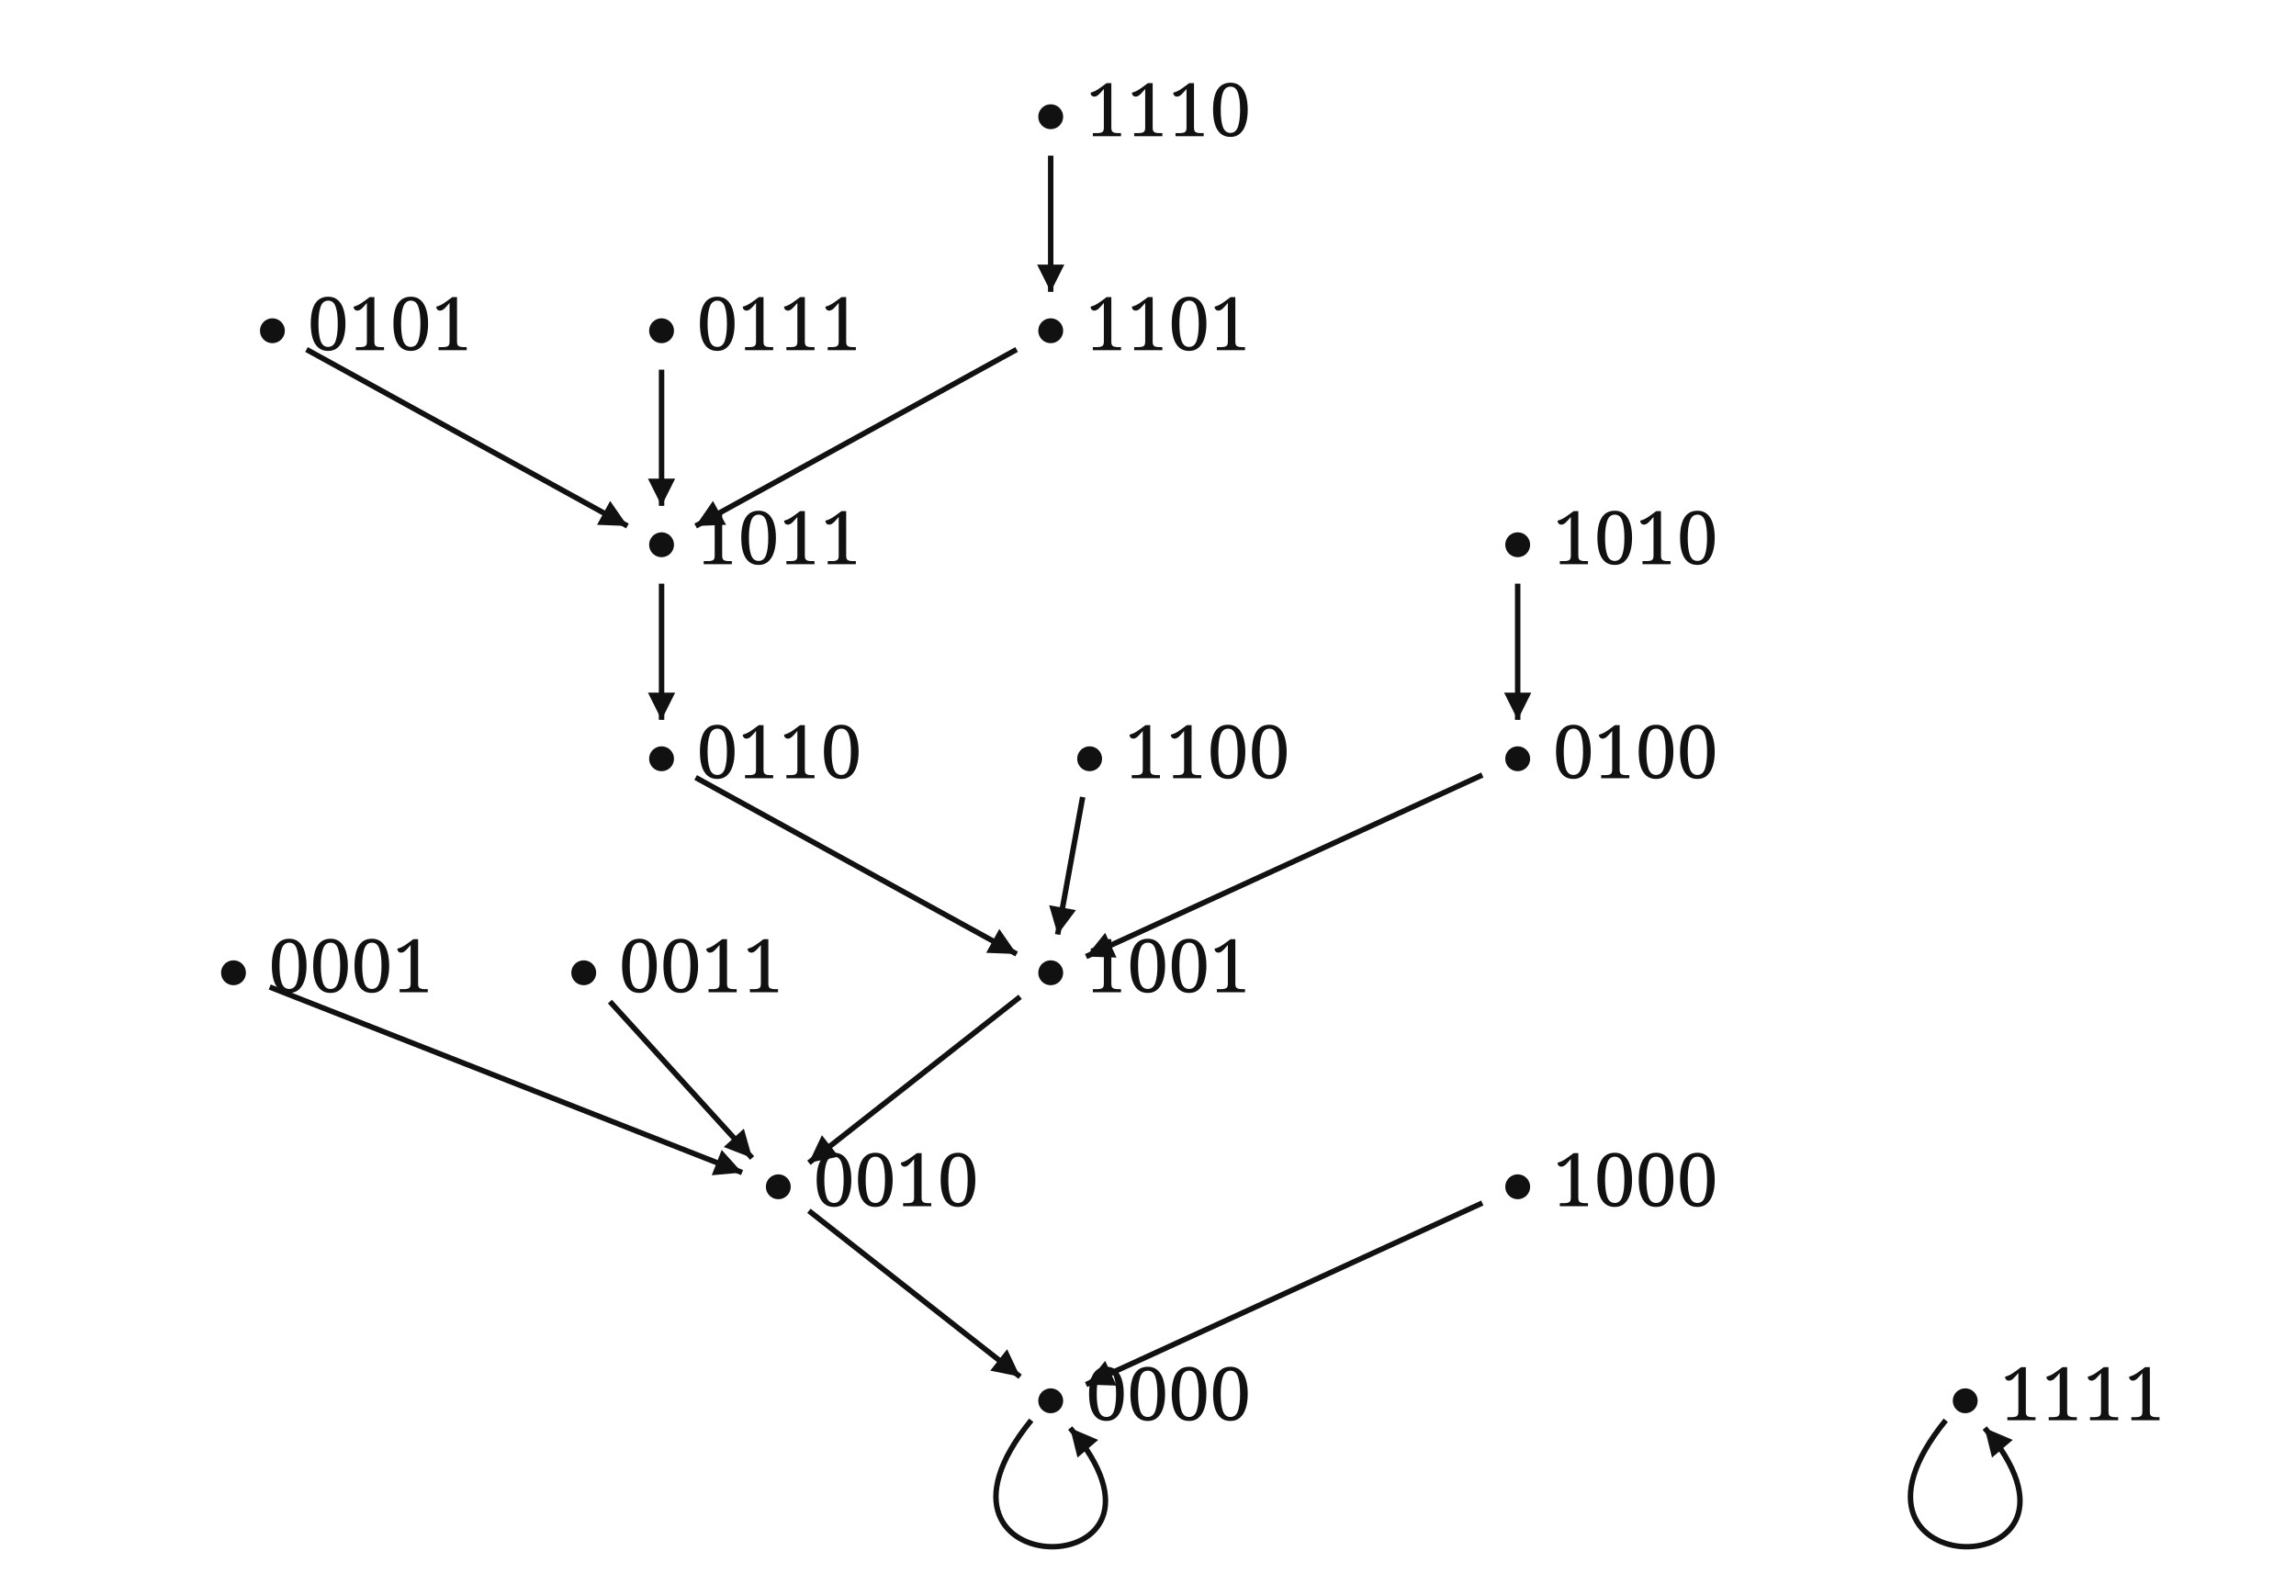
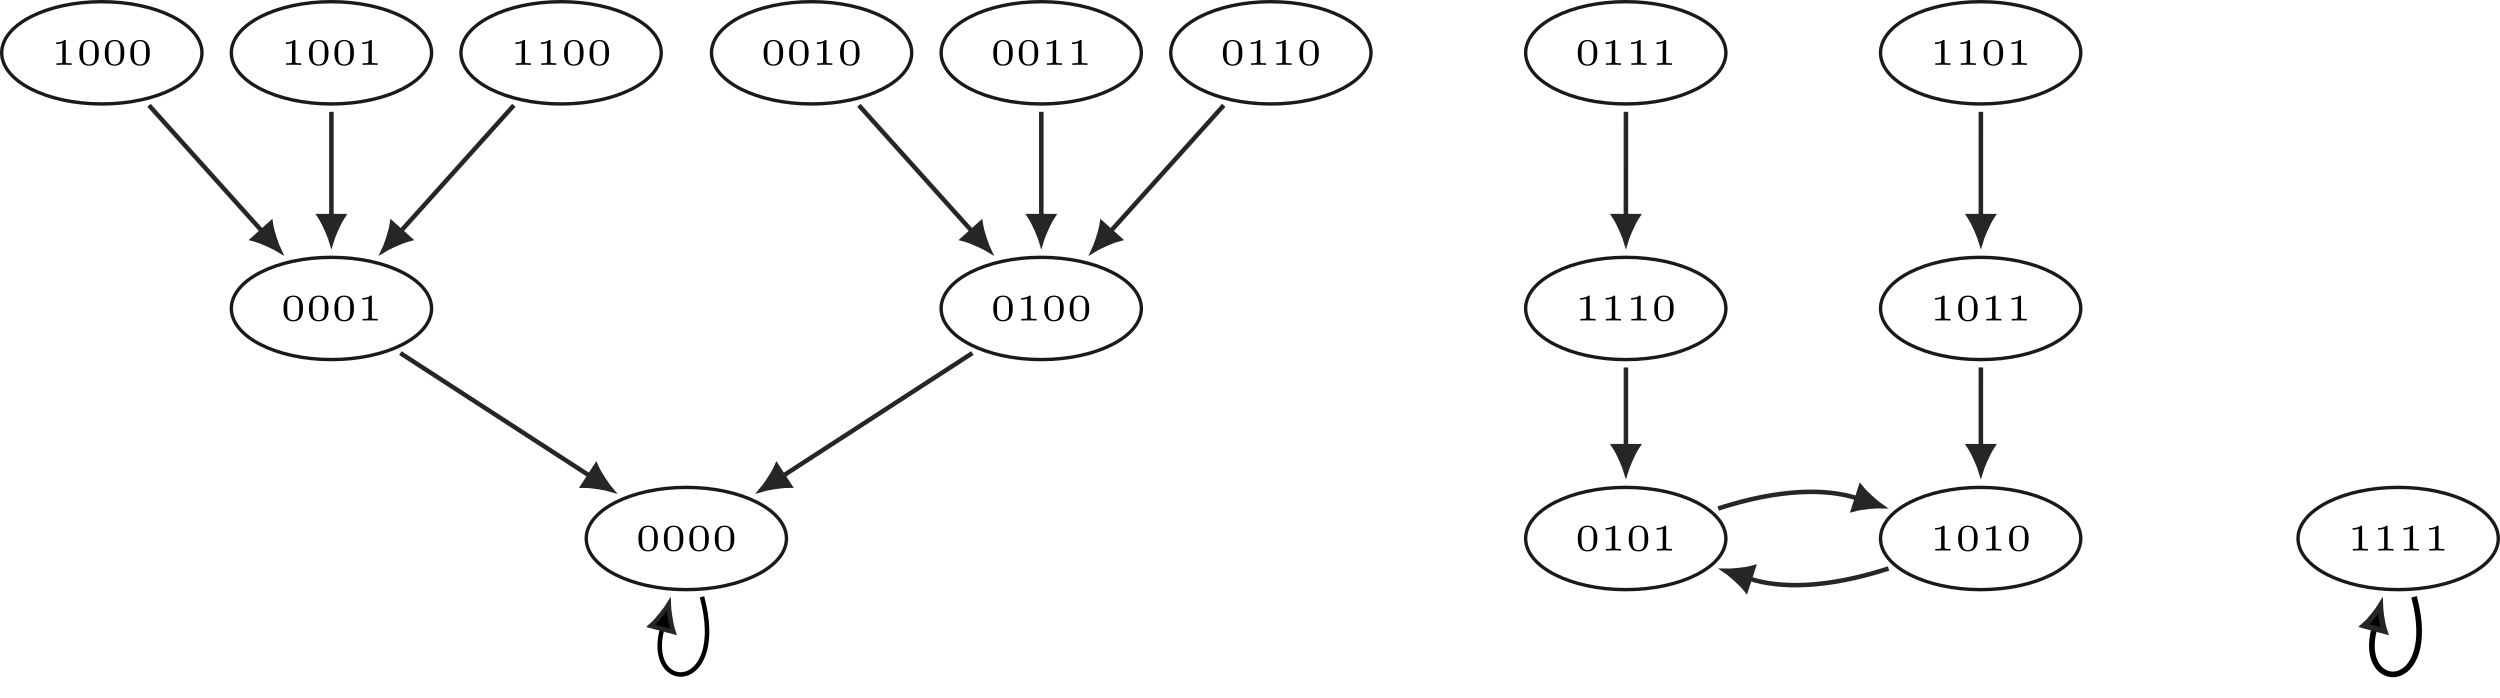
- <svg xmlns="http://www.w3.org/2000/svg" viewBox="0 0 590 410" role="img" aria-labelledby="title desc">
+ <svg xmlns="http://www.w3.org/2000/svg" xmlns:xlink="http://www.w3.org/1999/xlink" version="1.1" width="872.996pt" height="243.422pt" viewBox="-131.258 -131.259 872.996 243.422">
  <defs>
-     <marker id="arrow" viewBox="0 0 8 8" refX="8" refY="4" markerWidth="5" markerHeight="5" orient="auto">
-       <path d="M0 0 8 4 0 8Z" fill="#111" />
-     </marker>
+     <path id="g0-48" d="M2.994-1.594C2.994-1.953 2.994-3.318 1.694-3.318S.394-1.953 .394-1.594C.394-1.23 .394 .11 1.694 .11S2.994-1.23 2.994-1.594ZM1.694-.055C1.509-.055 1.091-.12 .966-.623C.897-.892 .892-1.245 .892-1.654C.892-2.022 .892-2.366 .971-2.65C1.096-3.068 1.479-3.153 1.694-3.153C2.062-3.153 2.326-2.964 2.426-2.615C2.496-2.361 2.496-1.948 2.496-1.654C2.496-1.315 2.496-.912 2.421-.613C2.291-.13 1.893-.055 1.694-.055Z" />
+     <path id="g0-49" d="M1.983-3.168C1.983-3.318 1.968-3.318 1.803-3.318C1.45-2.999 .897-2.999 .797-2.999H.712V-2.78H.797C.912-2.78 1.235-2.795 1.524-2.919V-.428C1.524-.274 1.524-.219 .996-.219H.747V0C1.021-.02 1.465-.02 1.753-.02S2.486-.02 2.76 0V-.219H2.511C1.983-.219 1.983-.274 1.983-.428V-3.168Z" />
  </defs>
-   <g fill="none" stroke="#111" stroke-width="1.4" marker-end="url(#arrow)">
-     <path data-from="1000" data-to="0000" d="M380.91 309.17 L279.09 355.83" />
-     <path data-from="1001" data-to="0010" d="M262.14 256.18 L207.86 298.82" />
-     <path data-from="1010" data-to="0100" d="M390.00 150.00 L390.00 185.00" />
-     <path data-from="1011" data-to="0110" d="M170.00 150.00 L170.00 185.00" />
-     <path data-from="1100" data-to="1001" d="M278.21 204.84 L271.79 240.16" />
-     <path data-from="1101" data-to="1011" d="M261.24 89.82 L178.76 135.18" />
-     <path data-from="1110" data-to="1101" d="M270.00 40.00 L270.00 75.00" />
-     <path data-from="1111" data-to="1111" d="M500 365 C465 408 545 408 510 367" />
-     <path data-from="0101" data-to="1011" d="M78.76 89.82 L161.24 135.18" />
-     <path data-from="0111" data-to="1011" d="M170.00 95.00 L170.00 130.00" />
-     <path data-from="0110" data-to="1001" d="M178.76 199.82 L261.24 245.18" />
-     <path data-from="0100" data-to="1001" d="M380.91 199.17 L279.09 245.83" />
-     <path data-from="0001" data-to="0010" d="M69.31 253.66 L190.69 301.34" />
-     <path data-from="0011" data-to="0010" d="M156.73 257.40 L193.27 297.60" />
-     <path data-from="0010" data-to="0000" d="M207.86 311.18 L262.14 353.82" />
-     <path data-from="0000" data-to="0000" d="M265 365 C230 408 310 408 275 367" />
-   </g>
-   <g fill="#111" font-family="Georgia, serif" font-size="19">
-     <g data-state="1000">
-       <circle cx="390" cy="305" r="3.2" />
-       <text x="399" y="310">1000</text>
+   <g id="page1" transform="matrix(1.988 0 0 1.988 0 0)">
+     <path d="M-30.551-56.746C-30.551-61.704-38.426-65.727-48.141-65.727C-57.852-65.727-65.727-61.704-65.727-56.746C-65.727-51.786-57.852-47.766-48.141-47.766C-38.426-47.766-30.551-51.786-30.551-56.746Z" stroke="#1a1a1a" fill="none" stroke-width=".598" stroke-miterlimit="10" />
+     <g transform="matrix(1.31999 0 0 1.31999 -124.2334 -125.9207)">
+       <use x="50.868" y="54.011" xlink:href="#g0-49" />
+       <use x="54.258" y="54.011" xlink:href="#g0-48" />
+       <use x="57.648" y="54.011" xlink:href="#g0-48" />
+       <use x="61.038" y="54.011" xlink:href="#g0-48" />
    </g>
-     <g data-state="1001">
-       <circle cx="270" cy="250" r="3.2" />
-       <text x="279" y="255">1001</text>
+     <path d="M9.781-56.746C9.781-61.704 1.91-65.727-7.805-65.727C-17.516-65.727-25.391-61.704-25.391-56.746C-25.391-51.786-17.516-47.766-7.805-47.766C1.91-47.766 9.781-51.786 9.781-56.746Z" stroke="#1a1a1a" fill="none" stroke-width=".598" stroke-miterlimit="10" />
+     <g transform="matrix(1.31999 0 0 1.31999 -83.89779 -125.9207)">
+       <use x="50.868" y="54.011" xlink:href="#g0-49" />
+       <use x="54.258" y="54.011" xlink:href="#g0-48" />
+       <use x="57.648" y="54.011" xlink:href="#g0-48" />
+       <use x="61.038" y="54.011" xlink:href="#g0-49" />
    </g>
-     <g data-state="1010">
-       <circle cx="390" cy="140" r="3.2" />
-       <text x="399" y="145">1010</text>
+     <path d="M50.121-56.746C50.121-61.704 42.246-65.727 32.531-65.727C22.82-65.727 14.945-61.704 14.945-56.746C14.945-51.786 22.82-47.766 32.531-47.766C42.246-47.766 50.121-51.786 50.121-56.746Z" stroke="#1a1a1a" fill="none" stroke-width=".598" stroke-miterlimit="10" />
+     <g transform="matrix(1.31999 0 0 1.31999 -43.56159 -125.9207)">
+       <use x="50.868" y="54.011" xlink:href="#g0-49" />
+       <use x="54.258" y="54.011" xlink:href="#g0-49" />
+       <use x="57.648" y="54.011" xlink:href="#g0-48" />
+       <use x="61.038" y="54.011" xlink:href="#g0-48" />
    </g>
-     <g data-state="1011">
-       <circle cx="170" cy="140" r="3.2" />
-       <text x="179" y="145">1011</text>
+     <path d="M9.781-11.844C9.781-16.805 1.91-20.824-7.805-20.824C-17.516-20.824-25.391-16.805-25.391-11.844C-25.391-6.883-17.516-2.863-7.805-2.863C1.91-2.863 9.781-6.883 9.781-11.844Z" stroke="#1a1a1a" fill="none" stroke-width=".598" stroke-miterlimit="10" />
+     <g transform="matrix(1.31999 0 0 1.31999 -83.89779 -81.01945)">
+       <use x="50.868" y="54.011" xlink:href="#g0-48" />
+       <use x="54.258" y="54.011" xlink:href="#g0-48" />
+       <use x="57.648" y="54.011" xlink:href="#g0-48" />
+       <use x="61.038" y="54.011" xlink:href="#g0-49" />
    </g>
-     <g data-state="1100">
-       <circle cx="280" cy="195" r="3.2" />
-       <text x="289" y="200">1100</text>
+     <path d="M94.121-56.746C94.121-61.704 86.25-65.727 76.535-65.727C66.824-65.727 58.949-61.704 58.949-56.746C58.949-51.786 66.824-47.766 76.535-47.766C86.25-47.766 94.121-51.786 94.121-56.746Z" stroke="#1a1a1a" fill="none" stroke-width=".598" stroke-miterlimit="10" />
+     <g transform="matrix(1.31999 0 0 1.31999 .441209 -125.9207)">
+       <use x="50.868" y="54.011" xlink:href="#g0-48" />
+       <use x="54.258" y="54.011" xlink:href="#g0-48" />
+       <use x="57.648" y="54.011" xlink:href="#g0-49" />
+       <use x="61.038" y="54.011" xlink:href="#g0-48" />
    </g>
-     <g data-state="1101">
-       <circle cx="270" cy="85" r="3.2" />
-       <text x="279" y="90">1101</text>
+     <path d="M134.457-56.746C134.457-61.704 126.586-65.727 116.871-65.727C107.16-65.727 99.285-61.704 99.285-56.746C99.285-51.786 107.16-47.766 116.871-47.766C126.586-47.766 134.457-51.786 134.457-56.746Z" stroke="#1a1a1a" fill="none" stroke-width=".598" stroke-miterlimit="10" />
+     <g transform="matrix(1.31999 0 0 1.31999 40.77741 -125.9207)">
+       <use x="50.868" y="54.011" xlink:href="#g0-48" />
+       <use x="54.258" y="54.011" xlink:href="#g0-48" />
+       <use x="57.648" y="54.011" xlink:href="#g0-49" />
+       <use x="61.038" y="54.011" xlink:href="#g0-49" />
    </g>
-     <g data-state="1110">
-       <circle cx="270" cy="30" r="3.2" />
-       <text x="279" y="35">1110</text>
+     <path d="M174.792-56.746C174.792-61.704 166.922-65.727 157.208-65.727C147.496-65.727 139.621-61.704 139.621-56.746C139.621-51.786 147.496-47.766 157.208-47.766C166.922-47.766 174.792-51.786 174.792-56.746Z" stroke="#1a1a1a" fill="none" stroke-width=".598" stroke-miterlimit="10" />
+     <g transform="matrix(1.31999 0 0 1.31999 81.11341 -125.9207)">
+       <use x="50.868" y="54.011" xlink:href="#g0-48" />
+       <use x="54.258" y="54.011" xlink:href="#g0-49" />
+       <use x="57.648" y="54.011" xlink:href="#g0-49" />
+       <use x="61.038" y="54.011" xlink:href="#g0-48" />
    </g>
-     <g data-state="1111">
-       <circle cx="505" cy="360" r="3.2" />
-       <text x="514" y="365">1111</text>
+     <path d="M134.457-11.844C134.457-16.805 126.586-20.824 116.871-20.824C107.16-20.824 99.285-16.805 99.285-11.844C99.285-6.883 107.16-2.863 116.871-2.863C126.586-2.863 134.457-6.883 134.457-11.844Z" stroke="#1a1a1a" fill="none" stroke-width=".598" stroke-miterlimit="10" />
+     <g transform="matrix(1.31999 0 0 1.31999 40.77741 -81.01945)">
+       <use x="50.868" y="54.011" xlink:href="#g0-48" />
+       <use x="54.258" y="54.011" xlink:href="#g0-49" />
+       <use x="57.648" y="54.011" xlink:href="#g0-48" />
+       <use x="61.038" y="54.011" xlink:href="#g0-48" />
    </g>
-     <g data-state="0101">
-       <circle cx="70" cy="85" r="3.2" />
-       <text x="79" y="90">0101</text>
+     <path d="M72.121 28.566C72.121 23.609 64.246 19.586 54.535 19.586C44.82 19.586 36.949 23.609 36.949 28.566C36.949 33.527 44.82 37.547 54.535 37.547C64.246 37.547 72.121 33.527 72.121 28.566Z" stroke="#1a1a1a" fill="none" stroke-width=".598" stroke-miterlimit="10" />
+     <g transform="matrix(1.31999 0 0 1.31999 -21.55999 -40.60861)">
+       <use x="50.868" y="54.011" xlink:href="#g0-48" />
+       <use x="54.258" y="54.011" xlink:href="#g0-48" />
+       <use x="57.648" y="54.011" xlink:href="#g0-48" />
+       <use x="61.038" y="54.011" xlink:href="#g0-48" />
    </g>
-     <g data-state="0111">
-       <circle cx="170" cy="85" r="3.2" />
-       <text x="179" y="90">0111</text>
+     <path d="M237.132-56.746C237.132-61.704 229.257-65.727 219.547-65.727C209.833-65.727 201.96-61.704 201.96-56.746C201.96-51.786 209.833-47.766 219.547-47.766C229.257-47.766 237.132-51.786 237.132-56.746Z" stroke="#1a1a1a" fill="none" stroke-width=".598" stroke-miterlimit="10" />
+     <g transform="matrix(1.31999 0 0 1.31999 143.4504 -125.9207)">
+       <use x="50.868" y="54.011" xlink:href="#g0-48" />
+       <use x="54.258" y="54.011" xlink:href="#g0-49" />
+       <use x="57.648" y="54.011" xlink:href="#g0-49" />
+       <use x="61.038" y="54.011" xlink:href="#g0-49" />
    </g>
-     <g data-state="0110">
-       <circle cx="170" cy="195" r="3.2" />
-       <text x="179" y="200">0110</text>
+     <path d="M299.469-56.746C299.469-61.704 291.594-65.727 281.882-65.727S264.296-61.704 264.296-56.746C264.296-51.786 272.171-47.766 281.882-47.766S299.469-51.786 299.469-56.746Z" stroke="#1a1a1a" fill="none" stroke-width=".598" stroke-miterlimit="10" />
+     <g transform="matrix(1.31999 0 0 1.31999 205.7884 -125.9207)">
+       <use x="50.868" y="54.011" xlink:href="#g0-49" />
+       <use x="54.258" y="54.011" xlink:href="#g0-49" />
+       <use x="57.648" y="54.011" xlink:href="#g0-48" />
+       <use x="61.038" y="54.011" xlink:href="#g0-49" />
    </g>
-     <g data-state="0100">
-       <circle cx="390" cy="195" r="3.2" />
-       <text x="399" y="200">0100</text>
+     <path d="M237.132-11.844C237.132-16.805 229.257-20.824 219.547-20.824C209.833-20.824 201.96-16.805 201.96-11.844C201.96-6.883 209.833-2.863 219.547-2.863C229.257-2.863 237.132-6.883 237.132-11.844Z" stroke="#1a1a1a" fill="none" stroke-width=".598" stroke-miterlimit="10" />
+     <g transform="matrix(1.31999 0 0 1.31999 143.4504 -81.01945)">
+       <use x="50.868" y="54.011" xlink:href="#g0-49" />
+       <use x="54.258" y="54.011" xlink:href="#g0-49" />
+       <use x="57.648" y="54.011" xlink:href="#g0-49" />
+       <use x="61.038" y="54.011" xlink:href="#g0-48" />
    </g>
-     <g data-state="0001">
-       <circle cx="60" cy="250" r="3.2" />
-       <text x="69" y="255">0001</text>
+     <path d="M299.469-11.844C299.469-16.805 291.594-20.824 281.882-20.824S264.296-16.805 264.296-11.844C264.296-6.883 272.171-2.863 281.882-2.863S299.469-6.883 299.469-11.844Z" stroke="#1a1a1a" fill="none" stroke-width=".598" stroke-miterlimit="10" />
+     <g transform="matrix(1.31999 0 0 1.31999 205.7884 -81.01945)">
+       <use x="50.868" y="54.011" xlink:href="#g0-49" />
+       <use x="54.258" y="54.011" xlink:href="#g0-48" />
+       <use x="57.648" y="54.011" xlink:href="#g0-49" />
+       <use x="61.038" y="54.011" xlink:href="#g0-49" />
    </g>
-     <g data-state="0011">
-       <circle cx="150" cy="250" r="3.2" />
-       <text x="159" y="255">0011</text>
+     <path d="M237.132 28.566C237.132 23.609 229.257 19.586 219.547 19.586C209.833 19.586 201.96 23.609 201.96 28.566C201.96 33.527 209.833 37.547 219.547 37.547C229.257 37.547 237.132 33.527 237.132 28.566Z" stroke="#1a1a1a" fill="none" stroke-width=".598" stroke-miterlimit="10" />
+     <g transform="matrix(1.31999 0 0 1.31999 143.4504 -40.60861)">
+       <use x="50.868" y="54.011" xlink:href="#g0-48" />
+       <use x="54.258" y="54.011" xlink:href="#g0-49" />
+       <use x="57.648" y="54.011" xlink:href="#g0-48" />
+       <use x="61.038" y="54.011" xlink:href="#g0-49" />
    </g>
-     <g data-state="0010">
-       <circle cx="200" cy="305" r="3.2" />
-       <text x="209" y="310">0010</text>
+     <path d="M299.469 28.566C299.469 23.609 291.594 19.586 281.882 19.586S264.296 23.609 264.296 28.566C264.296 33.527 272.171 37.547 281.882 37.547S299.469 33.527 299.469 28.566Z" stroke="#1a1a1a" fill="none" stroke-width=".598" stroke-miterlimit="10" />
+     <g transform="matrix(1.31999 0 0 1.31999 205.7884 -40.60861)">
+       <use x="50.868" y="54.011" xlink:href="#g0-49" />
+       <use x="54.258" y="54.011" xlink:href="#g0-48" />
+       <use x="57.648" y="54.011" xlink:href="#g0-49" />
+       <use x="61.038" y="54.011" xlink:href="#g0-48" />
    </g>
-     <g data-state="0000">
-       <circle cx="270" cy="360" r="3.2" />
-       <text x="279" y="365">0000</text>
+     <path d="M372.808 28.566C372.808 23.609 364.933 19.586 355.223 19.586C345.507 19.586 337.632 23.609 337.632 28.566C337.632 33.527 345.507 37.547 355.223 37.547C364.933 37.547 372.808 33.527 372.808 28.566Z" stroke="#1a1a1a" fill="none" stroke-width=".598" stroke-miterlimit="10" />
+     <g transform="matrix(1.31999 0 0 1.31999 279.1264 -40.60861)">
+       <use x="50.868" y="54.011" xlink:href="#g0-49" />
+       <use x="54.258" y="54.011" xlink:href="#g0-49" />
+       <use x="57.648" y="54.011" xlink:href="#g0-49" />
+       <use x="61.038" y="54.011" xlink:href="#g0-49" />
    </g>
+     <path d="M-39.859-47.528L-20.004-25.426" stroke="#262626" fill="none" stroke-width=".797" stroke-miterlimit="10" />
+     <path d="M-17.023-22.105C-17.27-22.621-18.199-25.023-18.469-26.805L-21.543-24.047C-19.797-23.59-17.508-22.406-17.023-22.105Z" fill="#262626" />
+     <path d="M-17.023-22.105C-17.27-22.621-18.199-25.023-18.469-26.805L-21.543-24.047C-19.797-23.59-17.508-22.406-17.023-22.105Z" stroke="#262626" fill="none" stroke-width=".797" stroke-miterlimit="10" />
+     <path d="M-7.812-46.387V-28.062" stroke="#262626" fill="none" stroke-width=".797" stroke-miterlimit="10" />
+     <path d="M-7.813-23.598C-7.652-24.145-6.738-26.555-5.746-28.063L-9.875-28.063C-8.883-26.555-7.973-24.145-7.813-23.598Z" fill="#262626" />
+     <path d="M-7.813-23.598C-7.652-24.145-6.738-26.555-5.746-28.063L-9.875-28.063C-8.883-26.555-7.973-24.145-7.813-23.598Z" stroke="#262626" fill="none" stroke-width=".797" stroke-miterlimit="10" />
+     <path d="M24.234-47.528L4.383-25.426" stroke="#262626" fill="none" stroke-width=".797" stroke-miterlimit="10" />
+     <path d="M1.398-22.105C1.887-22.406 4.172-23.59 5.918-24.047L2.844-26.805C2.578-25.023 1.645-22.621 1.398-22.105Z" fill="#262626" />
+     <path d="M1.398-22.105C1.887-22.406 4.172-23.59 5.918-24.047L2.844-26.805C2.578-25.023 1.645-22.621 1.398-22.105Z" stroke="#262626" fill="none" stroke-width=".797" stroke-miterlimit="10" />
+     <path d="M4.297-4.004L37.531 17.539" stroke="#262626" fill="none" stroke-width=".797" stroke-miterlimit="10" />
+     <path d="M41.277 19.969C40.902 19.535 39.379 17.461 38.656 15.809L36.406 19.273C38.211 19.262 40.73 19.805 41.277 19.969Z" fill="#262626" />
+     <path d="M41.277 19.969C40.902 19.535 39.379 17.461 38.656 15.809L36.406 19.273C38.211 19.262 40.73 19.805 41.277 19.969Z" stroke="#262626" fill="none" stroke-width=".797" stroke-miterlimit="10" />
+     <path d="M84.836-47.528L104.688-25.426" stroke="#262626" fill="none" stroke-width=".797" stroke-miterlimit="10" />
+     <path d="M107.672-22.105C107.426-22.621 106.492-25.023 106.222-26.805L103.152-24.047C104.898-23.59 107.183-22.406 107.672-22.105Z" fill="#262626" />
+     <path d="M107.672-22.105C107.426-22.621 106.492-25.023 106.222-26.805L103.152-24.047C104.898-23.59 107.183-22.406 107.672-22.105Z" stroke="#262626" fill="none" stroke-width=".797" stroke-miterlimit="10" />
+     <path d="M116.883-46.387V-28.062" stroke="#262626" fill="none" stroke-width=".797" stroke-miterlimit="10" />
+     <path d="M116.883-23.598C117.043-24.145 117.953-26.555 118.945-28.063L114.817-28.063C115.809-26.555 116.723-24.145 116.883-23.598Z" fill="#262626" />
+     <path d="M116.883-23.598C117.043-24.145 117.953-26.555 118.945-28.063L114.817-28.063C115.809-26.555 116.723-24.145 116.883-23.598Z" stroke="#262626" fill="none" stroke-width=".797" stroke-miterlimit="10" />
+     <path d="M148.93-47.528L129.074-25.426" stroke="#262626" fill="none" stroke-width=".797" stroke-miterlimit="10" />
+     <path d="M126.094-22.106C126.578-22.406 128.867-23.59 130.61-24.047L127.539-26.805C127.27-25.023 126.34-22.621 126.094-22.106Z" fill="#262626" />
+     <path d="M126.094-22.106C126.578-22.406 128.867-23.59 130.61-24.047L127.539-26.805C127.27-25.023 126.34-22.621 126.094-22.106Z" stroke="#262626" fill="none" stroke-width=".797" stroke-miterlimit="10" />
+     <path d="M104.773-4.004L71.539 17.539" stroke="#262626" fill="none" stroke-width=".797" stroke-miterlimit="10" />
+     <path d="M67.793 19.969C68.34 19.805 70.859 19.262 72.664 19.273L70.414 15.809C69.691 17.461 68.168 19.535 67.793 19.969Z" fill="#262626" />
+     <path d="M67.793 19.969C68.34 19.805 70.859 19.262 72.664 19.273L70.414 15.809C69.691 17.461 68.168 19.535 67.793 19.969Z" stroke="#262626" fill="none" stroke-width=".797" stroke-miterlimit="10" />
+     <path d="M57.281 38.812C61.863 55.922 47.207 55.922 50.277 44.449" stroke="#000" fill="none" stroke-width=".797" stroke-miterlimit="10" />
+     <path d="M51.434 40.141C51.137 40.629 49.633 42.719 48.285 43.918L52.273 44.984C51.703 43.273 51.449 40.711 51.434 40.141Z" />
+     <path d="M51.434 40.141C51.137 40.629 49.633 42.719 48.285 43.918L52.273 44.984C51.703 43.273 51.449 40.711 51.434 40.141Z" stroke="#262626" fill="none" stroke-width=".797" stroke-miterlimit="10" />
+     <path d="M219.575-46.387L219.571-28.062" stroke="#262626" fill="none" stroke-width=".797" stroke-miterlimit="10" />
+     <path d="M219.571-23.598C219.731-24.145 220.645-26.555 221.637-28.063L217.508-28.063C218.5-26.555 219.41-24.145 219.571-23.598Z" fill="#262626" />
+     <path d="M219.571-23.598C219.731-24.145 220.645-26.555 221.637-28.063L217.508-28.063C218.5-26.555 219.41-24.145 219.571-23.598Z" stroke="#262626" fill="none" stroke-width=".797" stroke-miterlimit="10" />
+     <path d="M219.575-1.48V12.355" stroke="#262626" fill="none" stroke-width=".797" stroke-miterlimit="10" />
+     <path d="M219.57 16.816C219.734 16.269 220.644 13.859 221.636 12.355L217.507 12.355C218.5 13.859 219.41 16.269 219.57 16.816Z" fill="#262626" />
+     <path d="M219.57 16.816C219.734 16.269 220.644 13.859 221.636 12.355L217.507 12.355C218.5 13.859 219.41 16.269 219.57 16.816Z" stroke="#262626" fill="none" stroke-width=".797" stroke-miterlimit="10" />
+     <path d="M281.921-46.387L281.918-28.062" stroke="#262626" fill="none" stroke-width=".797" stroke-miterlimit="10" />
+     <path d="M281.918-23.598C282.078-24.145 282.992-26.555 283.984-28.063L279.855-28.063C280.843-26.555 281.757-24.145 281.918-23.598Z" fill="#262626" />
+     <path d="M281.918-23.598C282.078-24.145 282.992-26.555 283.984-28.063L279.855-28.063C280.843-26.555 281.757-24.145 281.918-23.598Z" stroke="#262626" fill="none" stroke-width=".797" stroke-miterlimit="10" />
+     <path d="M281.921-1.48L281.918 12.355" stroke="#262626" fill="none" stroke-width=".797" stroke-miterlimit="10" />
+     <path d="M281.918 16.816C282.078 16.269 282.992 13.859 283.984 12.355H279.855C280.847 13.859 281.758 16.269 281.918 16.816Z" fill="#262626" />
+     <path d="M281.918 16.816C282.078 16.269 282.992 13.859 283.984 12.355H279.855C280.847 13.859 281.758 16.269 281.918 16.816Z" stroke="#262626" fill="none" stroke-width=".797" stroke-miterlimit="10" />
+     <path d="M235.778 23.297C246.632 19.77 254.847 19.77 260.152 21.492" stroke="#262626" fill="none" stroke-width=".797" stroke-miterlimit="10" />
+     <path d="M264.398 22.871C263.926 22.547 261.918 20.937 260.789 19.527L259.516 23.457C261.254 22.977 263.828 22.855 264.398 22.871Z" fill="#262626" />
+     <path d="M264.398 22.871C263.926 22.547 261.918 20.937 260.789 19.527L259.516 23.457C261.254 22.977 263.828 22.855 264.398 22.871Z" stroke="#262626" fill="none" stroke-width=".797" stroke-miterlimit="10" />
+     <path d="M265.704 33.832C254.847 37.355 246.632 37.355 241.328 35.633" stroke="#262626" fill="none" stroke-width=".797" stroke-miterlimit="10" />
+     <path d="M237.086 34.254C237.555 34.574 239.566 36.187 240.691 37.598L241.969 33.668C240.23 34.148 237.656 34.269 237.086 34.254Z" fill="#262626" />
+     <path d="M237.086 34.254C237.555 34.574 239.566 36.187 240.691 37.598L241.969 33.668C240.23 34.148 237.656 34.269 237.086 34.254Z" stroke="#262626" fill="none" stroke-width=".797" stroke-miterlimit="10" />
+     <path d="M358.015 38.812C362.589 55.922 347.93 55.922 351.036 44.355" stroke="#000" fill="none" stroke-width=".996" stroke-miterlimit="10" />
+     <path d="M352.078 40.473C351.813 40.91 350.45 42.793 349.227 43.867L352.844 44.84C352.328 43.297 352.094 40.984 352.078 40.473Z" />
+     <path d="M352.078 40.473C351.813 40.91 350.45 42.793 349.227 43.867L352.844 44.84C352.328 43.297 352.094 40.984 352.078 40.473Z" stroke="#262626" fill="none" stroke-width=".996" stroke-miterlimit="10" />
  </g>
</svg>
